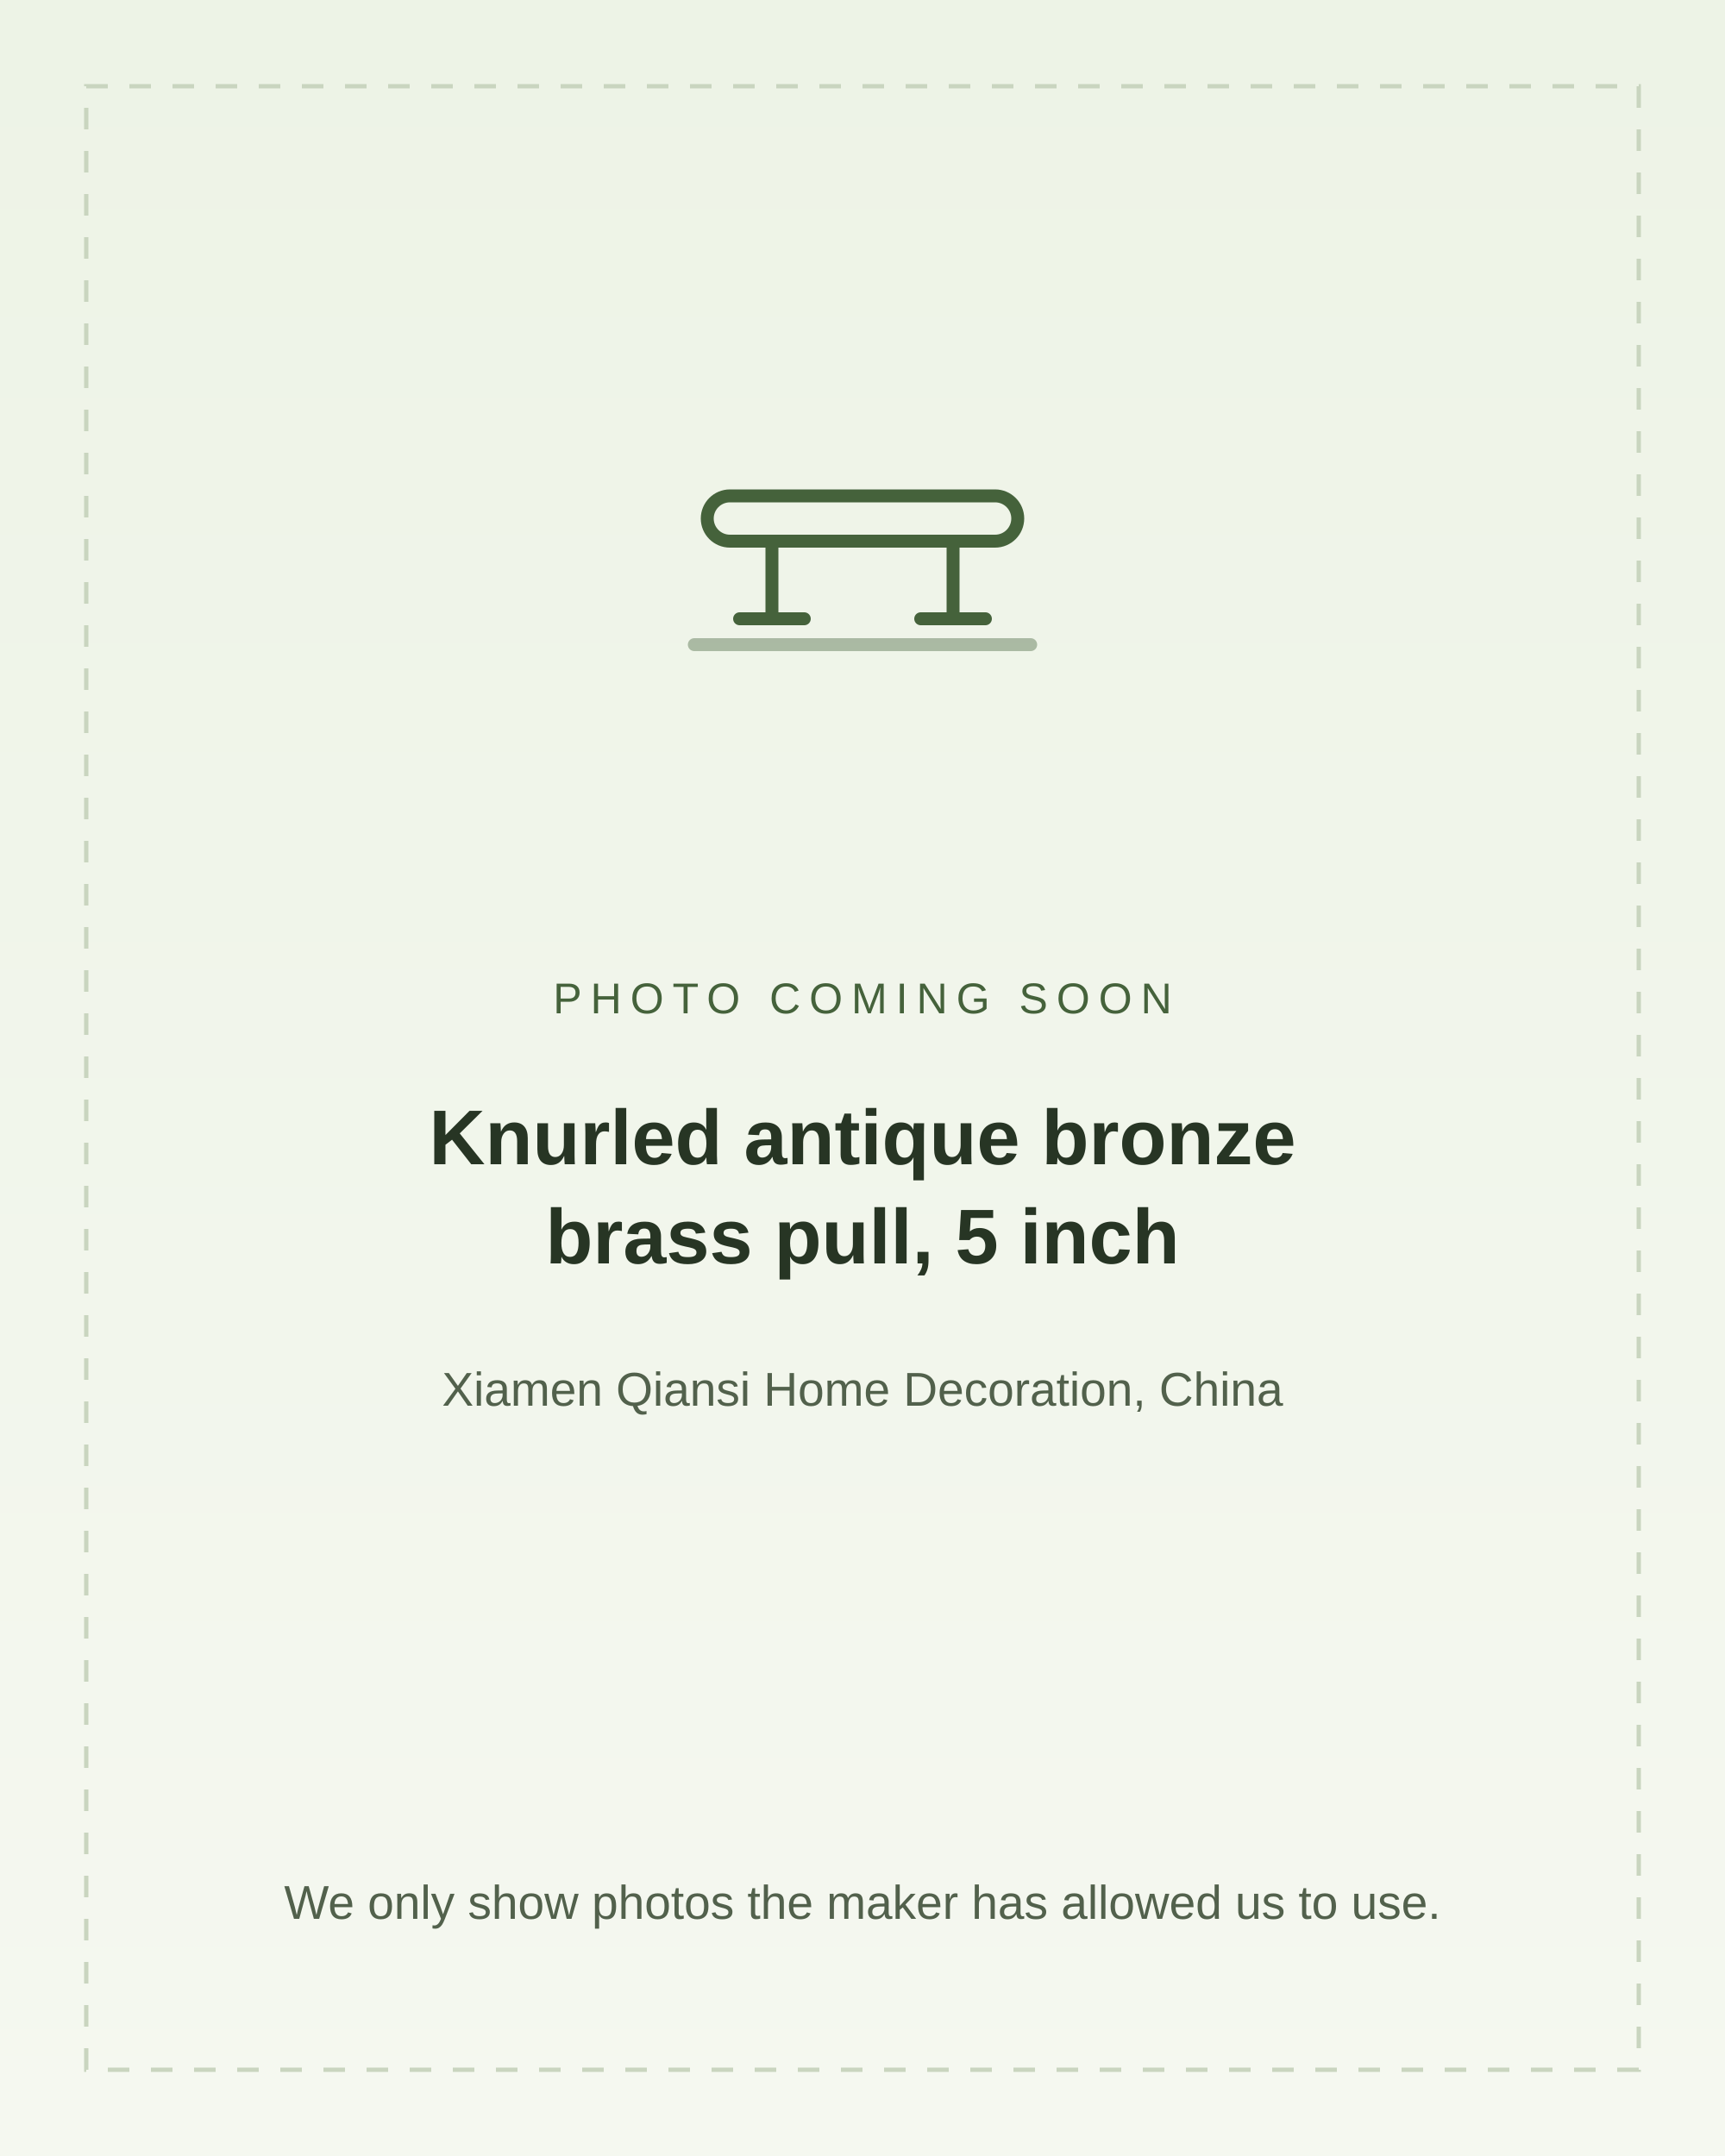
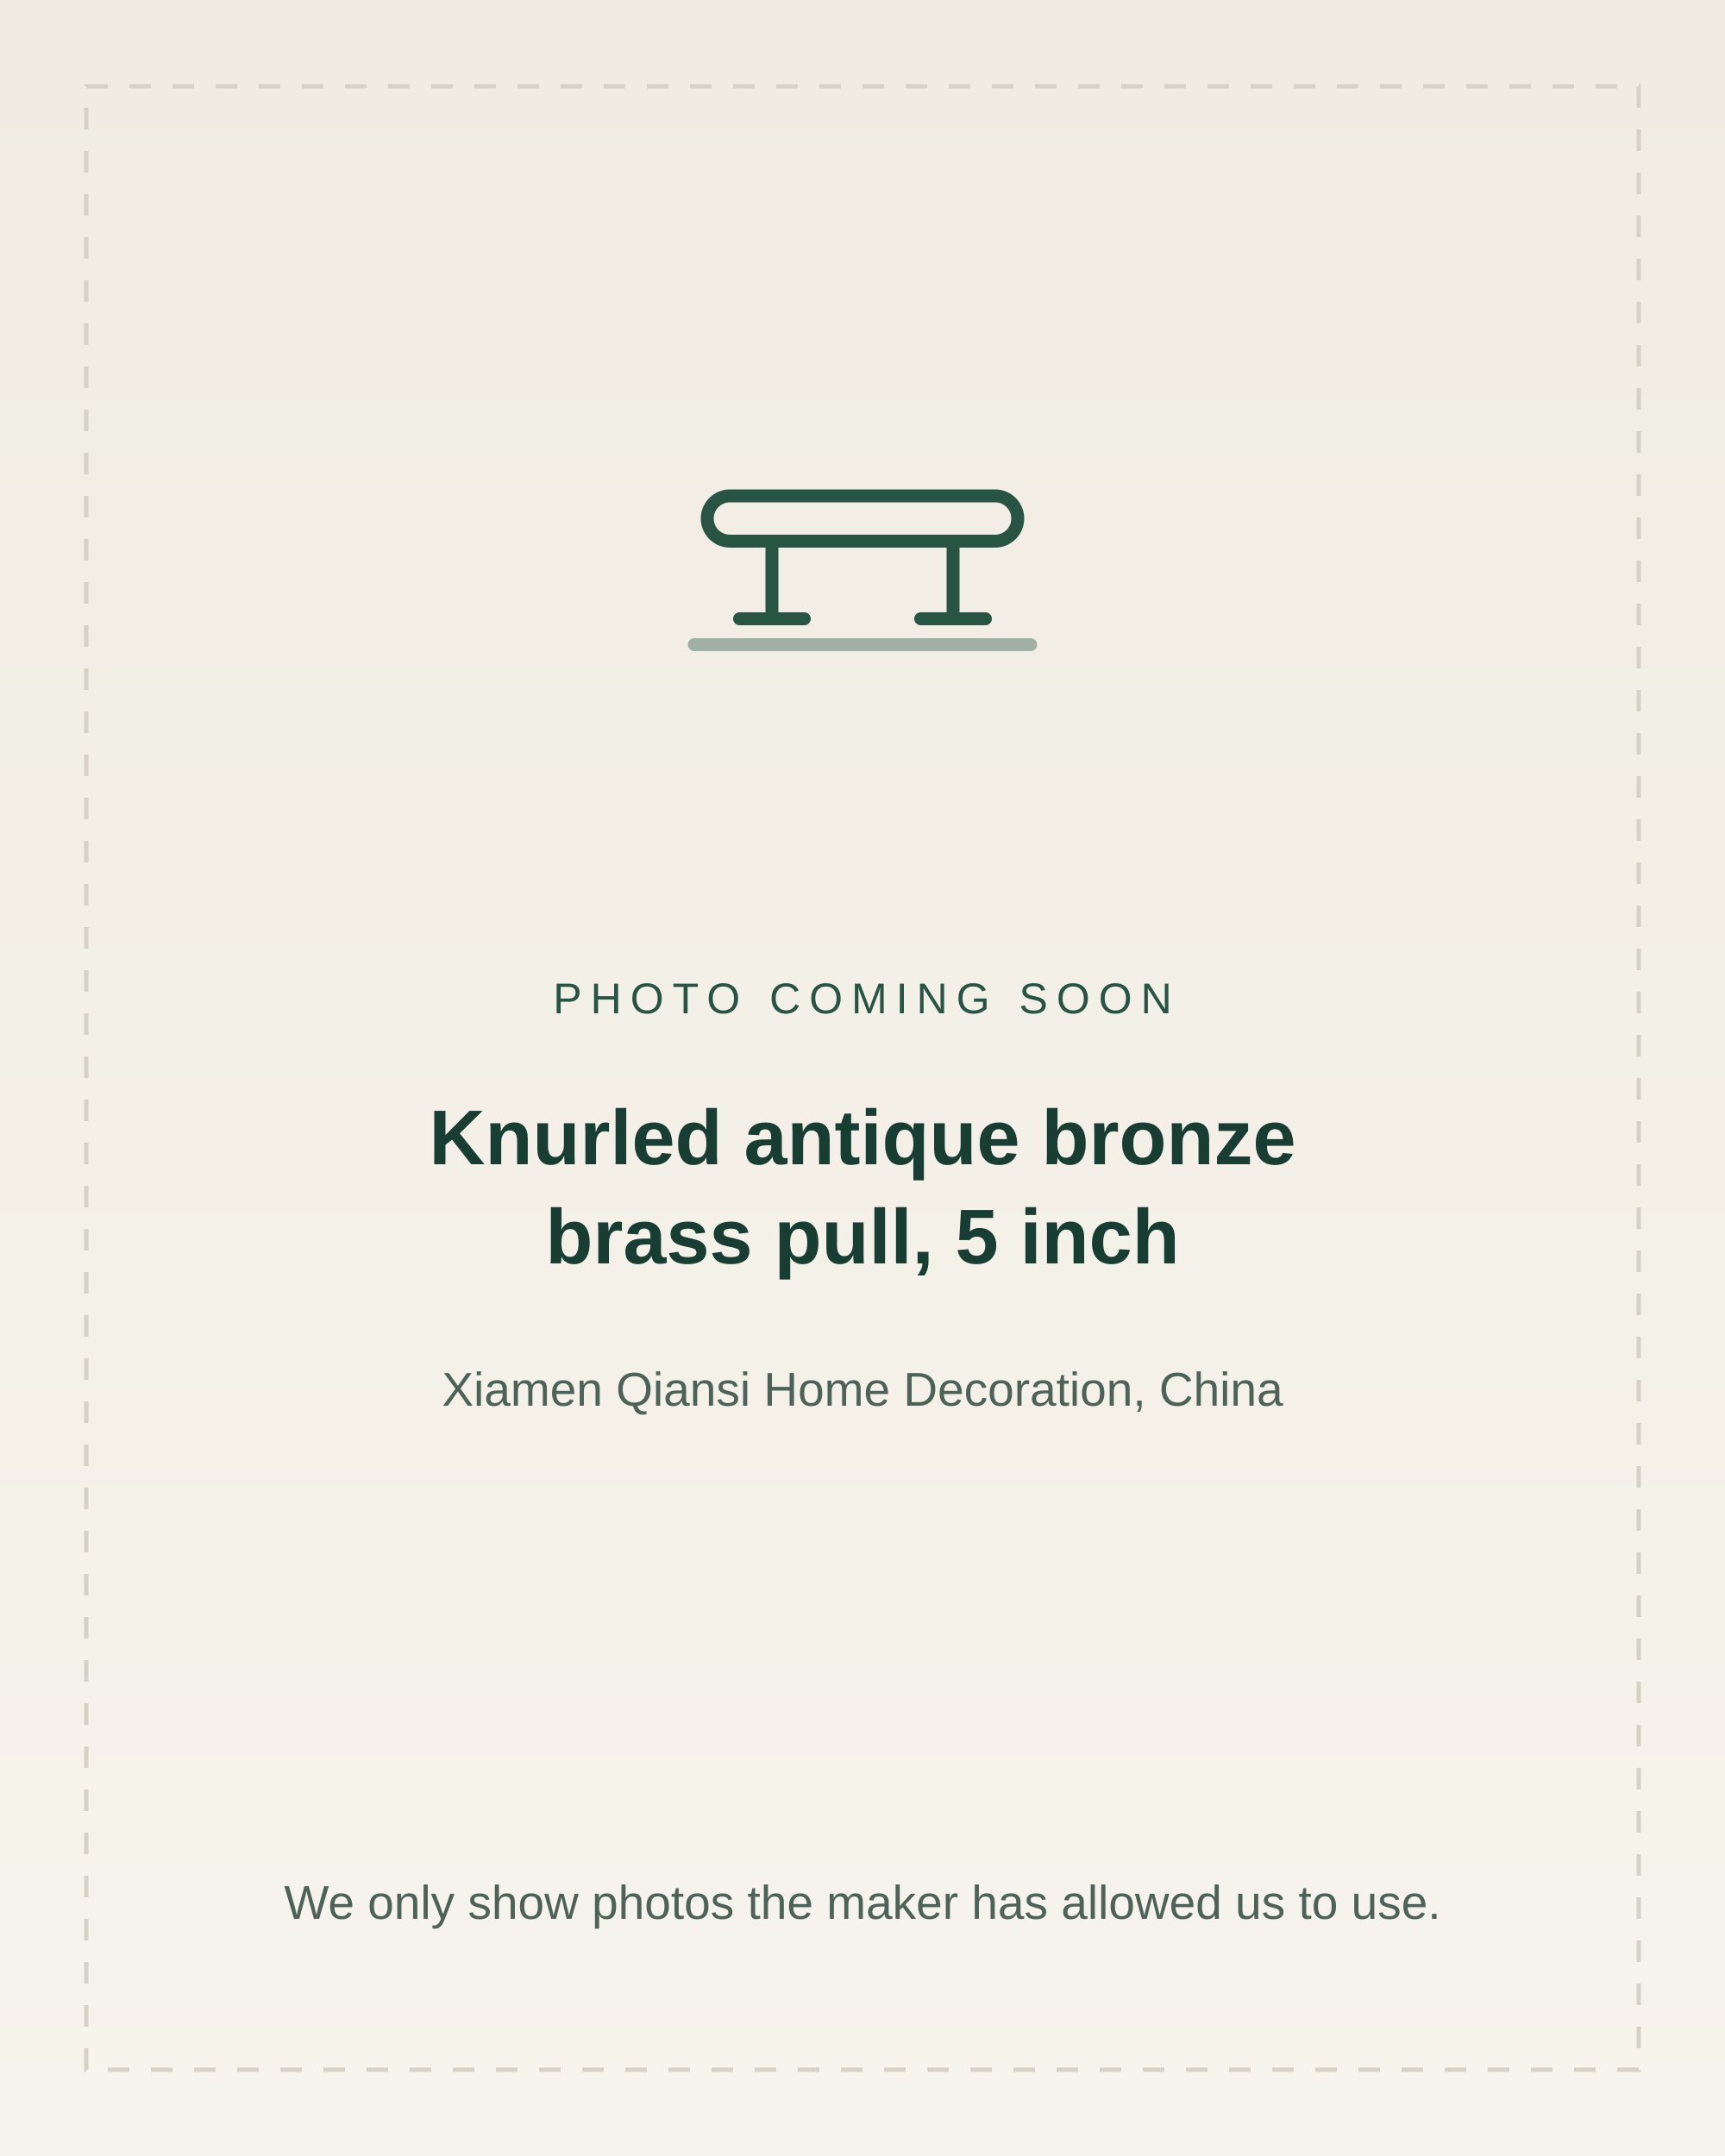
<svg xmlns="http://www.w3.org/2000/svg" viewBox="0 0 800 1000" width="800" height="1000">
  <defs>
    <linearGradient id="bg" x1="0" y1="0" x2="0" y2="1">
-       <stop offset="0" stop-color="#edf3e6" />
-       <stop offset="1" stop-color="#f5f8f0" />
+       <stop offset="0" stop-color="#f0ece2" />
+       <stop offset="1" stop-color="#f7f4ed" />
    </linearGradient>
  </defs>
  <rect width="800" height="1000" fill="url(#bg)" />
-   <rect x="40" y="40" width="720" height="920" fill="none" stroke="#c9d5bf" stroke-width="2" stroke-dasharray="10 10" />
-   <g color="#45623b" transform="translate(304 170) scale(3)">
+   <rect x="40" y="40" width="720" height="920" fill="none" stroke="#d7d2c5" stroke-width="2" stroke-dasharray="10 10" />
+   <g color="#285444" transform="translate(304 170) scale(3)">
    <g fill="none" stroke="currentColor" stroke-width="2" stroke-linecap="round" stroke-linejoin="round">
      <rect x="8" y="20" width="48" height="7" rx="3.5" />
      <path d="M18 27v12M46 27v12M13 39h10M41 39h10" />
      <path d="M6 43h52" stroke-opacity=".4" />
    </g>
  </g>
-   <text x="400" y="470" text-anchor="middle" fill="#45623b" font-family="Work Sans, Arial, sans-serif" font-size="20" letter-spacing="4">PHOTO COMING SOON</text>
-   <text x="400" y="540" text-anchor="middle" fill="#273524" font-family="Work Sans, Arial, sans-serif" font-size="36" font-weight="700">Knurled antique bronze</text>
-   <text x="400" y="586" text-anchor="middle" fill="#273524" font-family="Work Sans, Arial, sans-serif" font-size="36" font-weight="700">brass pull, 5 inch</text>
-   <text x="400" y="652" text-anchor="middle" fill="#52614c" font-family="Work Sans, Arial, sans-serif" font-size="22">Xiamen Qiansi Home Decoration, China</text>
-   <text x="400" y="890" text-anchor="middle" fill="#52614c" font-family="Work Sans, Arial, sans-serif" font-size="22">We only show photos the maker has allowed us to use.</text>
+   <text x="400" y="470" text-anchor="middle" fill="#285444" font-family="DM Sans, Arial, sans-serif" font-size="20" letter-spacing="4">PHOTO COMING SOON</text>
+   <text x="400" y="540" text-anchor="middle" fill="#183d32" font-family="DM Sans, Arial, sans-serif" font-size="36" font-weight="700">Knurled antique bronze</text>
+   <text x="400" y="586" text-anchor="middle" fill="#183d32" font-family="DM Sans, Arial, sans-serif" font-size="36" font-weight="700">brass pull, 5 inch</text>
+   <text x="400" y="652" text-anchor="middle" fill="#4d6358" font-family="DM Sans, Arial, sans-serif" font-size="22">Xiamen Qiansi Home Decoration, China</text>
+   <text x="400" y="890" text-anchor="middle" fill="#4d6358" font-family="DM Sans, Arial, sans-serif" font-size="22">We only show photos the maker has allowed us to use.</text>
</svg>
